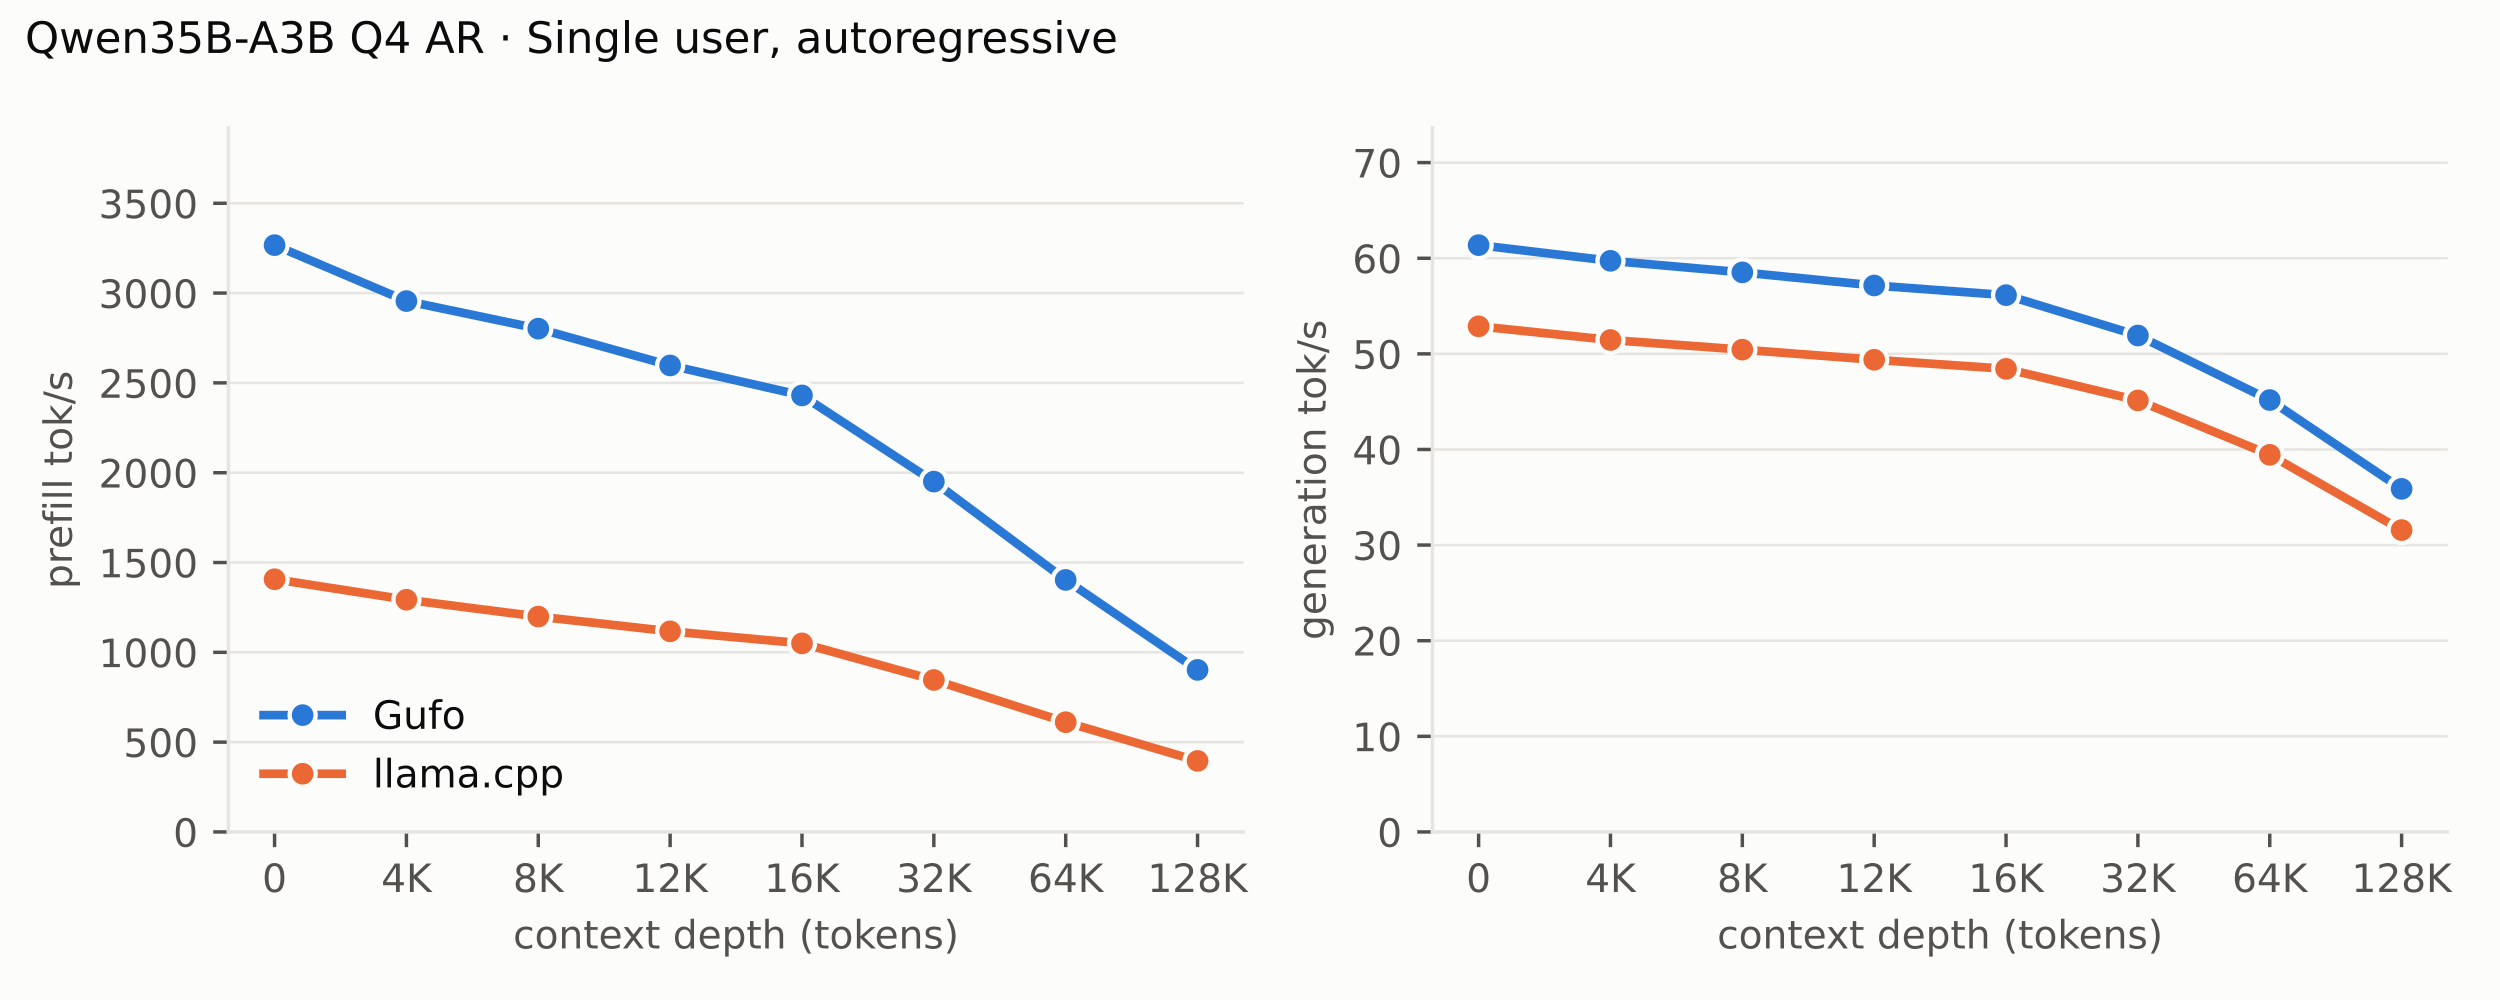
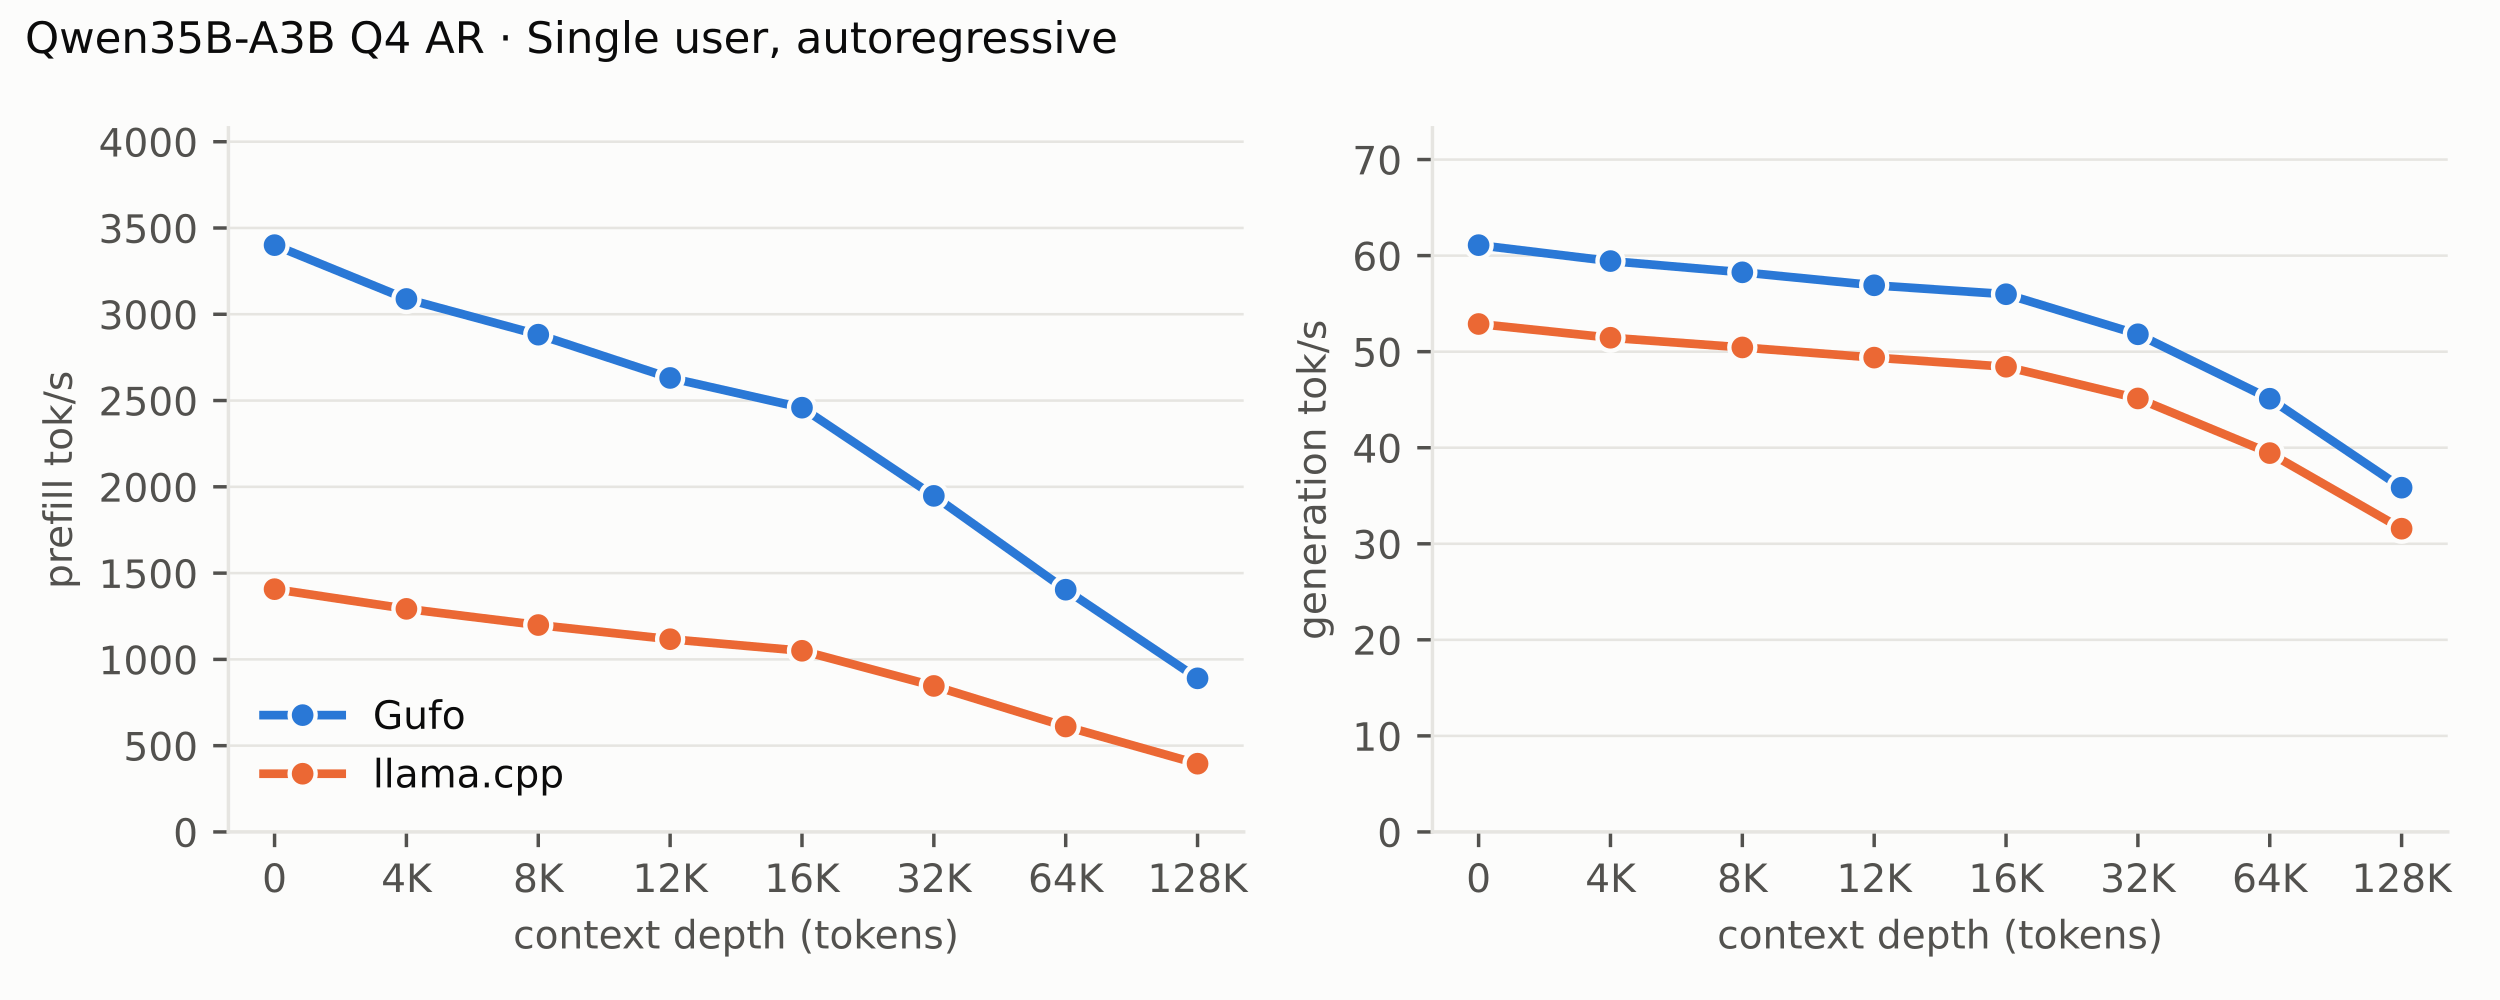
<svg xmlns="http://www.w3.org/2000/svg" xmlns:xlink="http://www.w3.org/1999/xlink" width="576pt" height="230.4pt" viewBox="0 0 576 230.4" version="1.1">
  <defs>
    <style type="text/css">*{stroke-linejoin: round; stroke-linecap: butt}</style>
  </defs>
  <g id="figure_1">
    <g id="patch_1">
      <path d="M 0 230.4 L 576 230.4 L 576 0 L 0 0 z " style="fill: #fcfcfb" />
    </g>
    <g id="axes_1">
      <g id="patch_2">
        <path d="M 52.626 191.679 L 286.549 191.679 L 286.549 29.441 L 52.626 29.441 z " style="fill: #fcfcfb" />
      </g>
      <g id="matplotlib.axis_1">
        <g id="xtick_1">
          <g id="line2d_1">
            <defs>
              <path id="m1ebf051f68" d="M 0 0 L 0 3.5 " style="stroke: #52514e; stroke-width: 0.8" />
            </defs>
            <g>
              <use xlink:href="#m1ebf051f68" x="63.259" y="191.679" style="fill: #52514e; stroke: #52514e; stroke-width: 0.8" />
            </g>
          </g>
          <g id="text_1">
            <text style="font-size: 9px; font-family: 'DejaVu Sans', 'Bitstream Vera Sans', 'Computer Modern Sans Serif', 'Lucida Grande', 'Verdana', 'Geneva', 'Lucid', 'Arial', 'Helvetica', 'Avant Garde', sans-serif; text-anchor: middle; fill: #52514e" x="63.259" y="205.517" transform="rotate(-0 63.25858 205.5172)">0</text>
          </g>
        </g>
        <g id="xtick_2">
          <g id="line2d_2">
            <g>
              <use xlink:href="#m1ebf051f68" x="93.638" y="191.679" style="fill: #52514e; stroke: #52514e; stroke-width: 0.8" />
            </g>
          </g>
          <g id="text_2">
            <text style="font-size: 9px; font-family: 'DejaVu Sans', 'Bitstream Vera Sans', 'Computer Modern Sans Serif', 'Lucida Grande', 'Verdana', 'Geneva', 'Lucid', 'Arial', 'Helvetica', 'Avant Garde', sans-serif; text-anchor: middle; fill: #52514e" x="93.638" y="205.517" transform="rotate(-0 93.63823 205.5172)">4K</text>
          </g>
        </g>
        <g id="xtick_3">
          <g id="line2d_3">
            <g>
              <use xlink:href="#m1ebf051f68" x="124.018" y="191.679" style="fill: #52514e; stroke: #52514e; stroke-width: 0.8" />
            </g>
          </g>
          <g id="text_3">
            <text style="font-size: 9px; font-family: 'DejaVu Sans', 'Bitstream Vera Sans', 'Computer Modern Sans Serif', 'Lucida Grande', 'Verdana', 'Geneva', 'Lucid', 'Arial', 'Helvetica', 'Avant Garde', sans-serif; text-anchor: middle; fill: #52514e" x="124.018" y="205.517" transform="rotate(-0 124.0179 205.5172)">8K</text>
          </g>
        </g>
        <g id="xtick_4">
          <g id="line2d_4">
            <g>
              <use xlink:href="#m1ebf051f68" x="154.398" y="191.679" style="fill: #52514e; stroke: #52514e; stroke-width: 0.8" />
            </g>
          </g>
          <g id="text_4">
            <text style="font-size: 9px; font-family: 'DejaVu Sans', 'Bitstream Vera Sans', 'Computer Modern Sans Serif', 'Lucida Grande', 'Verdana', 'Geneva', 'Lucid', 'Arial', 'Helvetica', 'Avant Garde', sans-serif; text-anchor: middle; fill: #52514e" x="154.398" y="205.517" transform="rotate(-0 154.3975 205.5172)">12K</text>
          </g>
        </g>
        <g id="xtick_5">
          <g id="line2d_5">
            <g>
              <use xlink:href="#m1ebf051f68" x="184.777" y="191.679" style="fill: #52514e; stroke: #52514e; stroke-width: 0.8" />
            </g>
          </g>
          <g id="text_5">
            <text style="font-size: 9px; font-family: 'DejaVu Sans', 'Bitstream Vera Sans', 'Computer Modern Sans Serif', 'Lucida Grande', 'Verdana', 'Geneva', 'Lucid', 'Arial', 'Helvetica', 'Avant Garde', sans-serif; text-anchor: middle; fill: #52514e" x="184.777" y="205.517" transform="rotate(-0 184.7772 205.5172)">16K</text>
          </g>
        </g>
        <g id="xtick_6">
          <g id="line2d_6">
            <g>
              <use xlink:href="#m1ebf051f68" x="215.157" y="191.679" style="fill: #52514e; stroke: #52514e; stroke-width: 0.8" />
            </g>
          </g>
          <g id="text_6">
            <text style="font-size: 9px; font-family: 'DejaVu Sans', 'Bitstream Vera Sans', 'Computer Modern Sans Serif', 'Lucida Grande', 'Verdana', 'Geneva', 'Lucid', 'Arial', 'Helvetica', 'Avant Garde', sans-serif; text-anchor: middle; fill: #52514e" x="215.157" y="205.517" transform="rotate(-0 215.1568 205.5172)">32K</text>
          </g>
        </g>
        <g id="xtick_7">
          <g id="line2d_7">
            <g>
              <use xlink:href="#m1ebf051f68" x="245.536" y="191.679" style="fill: #52514e; stroke: #52514e; stroke-width: 0.8" />
            </g>
          </g>
          <g id="text_7">
            <text style="font-size: 9px; font-family: 'DejaVu Sans', 'Bitstream Vera Sans', 'Computer Modern Sans Serif', 'Lucida Grande', 'Verdana', 'Geneva', 'Lucid', 'Arial', 'Helvetica', 'Avant Garde', sans-serif; text-anchor: middle; fill: #52514e" x="245.536" y="205.517" transform="rotate(-0 245.5365 205.5172)">64K</text>
          </g>
        </g>
        <g id="xtick_8">
          <g id="line2d_8">
            <g>
              <use xlink:href="#m1ebf051f68" x="275.916" y="191.679" style="fill: #52514e; stroke: #52514e; stroke-width: 0.8" />
            </g>
          </g>
          <g id="text_8">
            <text style="font-size: 9px; font-family: 'DejaVu Sans', 'Bitstream Vera Sans', 'Computer Modern Sans Serif', 'Lucida Grande', 'Verdana', 'Geneva', 'Lucid', 'Arial', 'Helvetica', 'Avant Garde', sans-serif; text-anchor: middle; fill: #52514e" x="275.916" y="205.517" transform="rotate(-0 275.9161 205.5172)">128K</text>
          </g>
        </g>
        <g id="text_9">
          <text style="font-size: 9px; font-family: 'DejaVu Sans', 'Bitstream Vera Sans', 'Computer Modern Sans Serif', 'Lucida Grande', 'Verdana', 'Geneva', 'Lucid', 'Arial', 'Helvetica', 'Avant Garde', sans-serif; text-anchor: middle; fill: #52514e" x="169.587" y="218.518" transform="rotate(-0 169.5874 218.5179)">context depth (tokens)</text>
        </g>
      </g>
      <g id="matplotlib.axis_2">
        <g id="ytick_1">
          <g id="line2d_9">
-             <path d="M 52.626 191.679 L 286.549 191.679 " clip-path="url(#p1245cb9a4b)" style="fill: none; stroke: #e6e5e1; stroke-width: 0.6; stroke-linecap: square" />
+             <path d="M 52.626 191.679 L 286.549 191.679 " clip-path="url(#pd41758e7b6)" style="fill: none; stroke: #e6e5e1; stroke-width: 0.6; stroke-linecap: square" />
          </g>
          <g id="line2d_10">
            <defs>
              <path id="m680e5b1e24" d="M 0 0 L -3.5 0 " style="stroke: #52514e; stroke-width: 0.8" />
            </defs>
            <g>
              <use xlink:href="#m680e5b1e24" x="52.626" y="191.679" style="fill: #52514e; stroke: #52514e; stroke-width: 0.8" />
            </g>
          </g>
          <g id="text_10">
            <text style="font-size: 9px; font-family: 'DejaVu Sans', 'Bitstream Vera Sans', 'Computer Modern Sans Serif', 'Lucida Grande', 'Verdana', 'Geneva', 'Lucid', 'Arial', 'Helvetica', 'Avant Garde', sans-serif; text-anchor: end; fill: #52514e" x="45.626" y="195.098" transform="rotate(-0 45.6257 195.0982)">0</text>
          </g>
        </g>
        <g id="ytick_2">
          <g id="line2d_11">
-             <path d="M 52.626 170.987 L 286.549 170.987 " clip-path="url(#p1245cb9a4b)" style="fill: none; stroke: #e6e5e1; stroke-width: 0.6; stroke-linecap: square" />
+             <path d="M 52.626 171.8 L 286.549 171.8 " clip-path="url(#pd41758e7b6)" style="fill: none; stroke: #e6e5e1; stroke-width: 0.6; stroke-linecap: square" />
          </g>
          <g id="line2d_12">
            <g>
-               <use xlink:href="#m680e5b1e24" x="52.626" y="170.987" style="fill: #52514e; stroke: #52514e; stroke-width: 0.8" />
+               <use xlink:href="#m680e5b1e24" x="52.626" y="171.8" style="fill: #52514e; stroke: #52514e; stroke-width: 0.8" />
            </g>
          </g>
          <g id="text_11">
-             <text style="font-size: 9px; font-family: 'DejaVu Sans', 'Bitstream Vera Sans', 'Computer Modern Sans Serif', 'Lucida Grande', 'Verdana', 'Geneva', 'Lucid', 'Arial', 'Helvetica', 'Avant Garde', sans-serif; text-anchor: end; fill: #52514e" x="45.626" y="174.406" transform="rotate(-0 45.6257 174.4063)">500</text>
+             <text style="font-size: 9px; font-family: 'DejaVu Sans', 'Bitstream Vera Sans', 'Computer Modern Sans Serif', 'Lucida Grande', 'Verdana', 'Geneva', 'Lucid', 'Arial', 'Helvetica', 'Avant Garde', sans-serif; text-anchor: end; fill: #52514e" x="45.626" y="175.219" transform="rotate(-0 45.6257 175.2194)">500</text>
          </g>
        </g>
        <g id="ytick_3">
          <g id="line2d_13">
-             <path d="M 52.626 150.296 L 286.549 150.296 " clip-path="url(#p1245cb9a4b)" style="fill: none; stroke: #e6e5e1; stroke-width: 0.6; stroke-linecap: square" />
+             <path d="M 52.626 151.922 L 286.549 151.922 " clip-path="url(#pd41758e7b6)" style="fill: none; stroke: #e6e5e1; stroke-width: 0.6; stroke-linecap: square" />
          </g>
          <g id="line2d_14">
            <g>
-               <use xlink:href="#m680e5b1e24" x="52.626" y="150.296" style="fill: #52514e; stroke: #52514e; stroke-width: 0.8" />
+               <use xlink:href="#m680e5b1e24" x="52.626" y="151.922" style="fill: #52514e; stroke: #52514e; stroke-width: 0.8" />
            </g>
          </g>
          <g id="text_12">
-             <text style="font-size: 9px; font-family: 'DejaVu Sans', 'Bitstream Vera Sans', 'Computer Modern Sans Serif', 'Lucida Grande', 'Verdana', 'Geneva', 'Lucid', 'Arial', 'Helvetica', 'Avant Garde', sans-serif; text-anchor: end; fill: #52514e" x="45.626" y="153.714" transform="rotate(-0 45.6257 153.7145)">1000</text>
+             <text style="font-size: 9px; font-family: 'DejaVu Sans', 'Bitstream Vera Sans', 'Computer Modern Sans Serif', 'Lucida Grande', 'Verdana', 'Geneva', 'Lucid', 'Arial', 'Helvetica', 'Avant Garde', sans-serif; text-anchor: end; fill: #52514e" x="45.626" y="155.341" transform="rotate(-0 45.6257 155.3406)">1000</text>
          </g>
        </g>
        <g id="ytick_4">
          <g id="line2d_15">
-             <path d="M 52.626 129.604 L 286.549 129.604 " clip-path="url(#p1245cb9a4b)" style="fill: none; stroke: #e6e5e1; stroke-width: 0.6; stroke-linecap: square" />
+             <path d="M 52.626 132.043 L 286.549 132.043 " clip-path="url(#pd41758e7b6)" style="fill: none; stroke: #e6e5e1; stroke-width: 0.6; stroke-linecap: square" />
          </g>
          <g id="line2d_16">
            <g>
-               <use xlink:href="#m680e5b1e24" x="52.626" y="129.604" style="fill: #52514e; stroke: #52514e; stroke-width: 0.8" />
+               <use xlink:href="#m680e5b1e24" x="52.626" y="132.043" style="fill: #52514e; stroke: #52514e; stroke-width: 0.8" />
            </g>
          </g>
          <g id="text_13">
-             <text style="font-size: 9px; font-family: 'DejaVu Sans', 'Bitstream Vera Sans', 'Computer Modern Sans Serif', 'Lucida Grande', 'Verdana', 'Geneva', 'Lucid', 'Arial', 'Helvetica', 'Avant Garde', sans-serif; text-anchor: end; fill: #52514e" x="45.626" y="133.023" transform="rotate(-0 45.6257 133.0226)">1500</text>
+             <text style="font-size: 9px; font-family: 'DejaVu Sans', 'Bitstream Vera Sans', 'Computer Modern Sans Serif', 'Lucida Grande', 'Verdana', 'Geneva', 'Lucid', 'Arial', 'Helvetica', 'Avant Garde', sans-serif; text-anchor: end; fill: #52514e" x="45.626" y="135.462" transform="rotate(-0 45.6257 135.4617)">1500</text>
          </g>
        </g>
        <g id="ytick_5">
          <g id="line2d_17">
-             <path d="M 52.626 108.912 L 286.549 108.912 " clip-path="url(#p1245cb9a4b)" style="fill: none; stroke: #e6e5e1; stroke-width: 0.6; stroke-linecap: square" />
+             <path d="M 52.626 112.164 L 286.549 112.164 " clip-path="url(#pd41758e7b6)" style="fill: none; stroke: #e6e5e1; stroke-width: 0.6; stroke-linecap: square" />
          </g>
          <g id="line2d_18">
            <g>
-               <use xlink:href="#m680e5b1e24" x="52.626" y="108.912" style="fill: #52514e; stroke: #52514e; stroke-width: 0.8" />
+               <use xlink:href="#m680e5b1e24" x="52.626" y="112.164" style="fill: #52514e; stroke: #52514e; stroke-width: 0.8" />
            </g>
          </g>
          <g id="text_14">
-             <text style="font-size: 9px; font-family: 'DejaVu Sans', 'Bitstream Vera Sans', 'Computer Modern Sans Serif', 'Lucida Grande', 'Verdana', 'Geneva', 'Lucid', 'Arial', 'Helvetica', 'Avant Garde', sans-serif; text-anchor: end; fill: #52514e" x="45.626" y="112.331" transform="rotate(-0 45.6257 112.3307)">2000</text>
+             <text style="font-size: 9px; font-family: 'DejaVu Sans', 'Bitstream Vera Sans', 'Computer Modern Sans Serif', 'Lucida Grande', 'Verdana', 'Geneva', 'Lucid', 'Arial', 'Helvetica', 'Avant Garde', sans-serif; text-anchor: end; fill: #52514e" x="45.626" y="115.583" transform="rotate(-0 45.6257 115.5829)">2000</text>
          </g>
        </g>
        <g id="ytick_6">
          <g id="line2d_19">
-             <path d="M 52.626 88.22 L 286.549 88.22 " clip-path="url(#p1245cb9a4b)" style="fill: none; stroke: #e6e5e1; stroke-width: 0.6; stroke-linecap: square" />
+             <path d="M 52.626 92.285 L 286.549 92.285 " clip-path="url(#pd41758e7b6)" style="fill: none; stroke: #e6e5e1; stroke-width: 0.6; stroke-linecap: square" />
          </g>
          <g id="line2d_20">
            <g>
-               <use xlink:href="#m680e5b1e24" x="52.626" y="88.22" style="fill: #52514e; stroke: #52514e; stroke-width: 0.8" />
+               <use xlink:href="#m680e5b1e24" x="52.626" y="92.285" style="fill: #52514e; stroke: #52514e; stroke-width: 0.8" />
            </g>
          </g>
          <g id="text_15">
-             <text style="font-size: 9px; font-family: 'DejaVu Sans', 'Bitstream Vera Sans', 'Computer Modern Sans Serif', 'Lucida Grande', 'Verdana', 'Geneva', 'Lucid', 'Arial', 'Helvetica', 'Avant Garde', sans-serif; text-anchor: end; fill: #52514e" x="45.626" y="91.639" transform="rotate(-0 45.6257 91.63877)">2500</text>
+             <text style="font-size: 9px; font-family: 'DejaVu Sans', 'Bitstream Vera Sans', 'Computer Modern Sans Serif', 'Lucida Grande', 'Verdana', 'Geneva', 'Lucid', 'Arial', 'Helvetica', 'Avant Garde', sans-serif; text-anchor: end; fill: #52514e" x="45.626" y="95.704" transform="rotate(-0 45.6257 95.70405)">2500</text>
          </g>
        </g>
        <g id="ytick_7">
          <g id="line2d_21">
-             <path d="M 52.626 67.528 L 286.549 67.528 " clip-path="url(#p1245cb9a4b)" style="fill: none; stroke: #e6e5e1; stroke-width: 0.6; stroke-linecap: square" />
+             <path d="M 52.626 72.406 L 286.549 72.406 " clip-path="url(#pd41758e7b6)" style="fill: none; stroke: #e6e5e1; stroke-width: 0.6; stroke-linecap: square" />
          </g>
          <g id="line2d_22">
            <g>
-               <use xlink:href="#m680e5b1e24" x="52.626" y="67.528" style="fill: #52514e; stroke: #52514e; stroke-width: 0.8" />
+               <use xlink:href="#m680e5b1e24" x="52.626" y="72.406" style="fill: #52514e; stroke: #52514e; stroke-width: 0.8" />
            </g>
          </g>
          <g id="text_16">
-             <text style="font-size: 9px; font-family: 'DejaVu Sans', 'Bitstream Vera Sans', 'Computer Modern Sans Serif', 'Lucida Grande', 'Verdana', 'Geneva', 'Lucid', 'Arial', 'Helvetica', 'Avant Garde', sans-serif; text-anchor: end; fill: #52514e" x="45.626" y="70.947" transform="rotate(-0 45.6257 70.94688)">3000</text>
+             <text style="font-size: 9px; font-family: 'DejaVu Sans', 'Bitstream Vera Sans', 'Computer Modern Sans Serif', 'Lucida Grande', 'Verdana', 'Geneva', 'Lucid', 'Arial', 'Helvetica', 'Avant Garde', sans-serif; text-anchor: end; fill: #52514e" x="45.626" y="75.825" transform="rotate(-0 45.6257 75.82521)">3000</text>
          </g>
        </g>
        <g id="ytick_8">
          <g id="line2d_23">
-             <path d="M 52.626 46.836 L 286.549 46.836 " clip-path="url(#p1245cb9a4b)" style="fill: none; stroke: #e6e5e1; stroke-width: 0.6; stroke-linecap: square" />
+             <path d="M 52.626 52.527 L 286.549 52.527 " clip-path="url(#pd41758e7b6)" style="fill: none; stroke: #e6e5e1; stroke-width: 0.6; stroke-linecap: square" />
          </g>
          <g id="line2d_24">
            <g>
-               <use xlink:href="#m680e5b1e24" x="52.626" y="46.836" style="fill: #52514e; stroke: #52514e; stroke-width: 0.8" />
+               <use xlink:href="#m680e5b1e24" x="52.626" y="52.527" style="fill: #52514e; stroke: #52514e; stroke-width: 0.8" />
            </g>
          </g>
          <g id="text_17">
-             <text style="font-size: 9px; font-family: 'DejaVu Sans', 'Bitstream Vera Sans', 'Computer Modern Sans Serif', 'Lucida Grande', 'Verdana', 'Geneva', 'Lucid', 'Arial', 'Helvetica', 'Avant Garde', sans-serif; text-anchor: end; fill: #52514e" x="45.626" y="50.255" transform="rotate(-0 45.6257 50.25499)">3500</text>
-           </g>
-         </g>
-         <g id="text_18">
+             <text style="font-size: 9px; font-family: 'DejaVu Sans', 'Bitstream Vera Sans', 'Computer Modern Sans Serif', 'Lucida Grande', 'Verdana', 'Geneva', 'Lucid', 'Arial', 'Helvetica', 'Avant Garde', sans-serif; text-anchor: end; fill: #52514e" x="45.626" y="55.946" transform="rotate(-0 45.6257 55.94637)">3500</text>
+           </g>
+         </g>
+         <g id="ytick_9">
+           <g id="line2d_25">
+             <path d="M 52.626 32.649 L 286.549 32.649 " clip-path="url(#pd41758e7b6)" style="fill: none; stroke: #e6e5e1; stroke-width: 0.6; stroke-linecap: square" />
+           </g>
+           <g id="line2d_26">
+             <g>
+               <use xlink:href="#m680e5b1e24" x="52.626" y="32.649" style="fill: #52514e; stroke: #52514e; stroke-width: 0.8" />
+             </g>
+           </g>
+           <g id="text_18">
+             <text style="font-size: 9px; font-family: 'DejaVu Sans', 'Bitstream Vera Sans', 'Computer Modern Sans Serif', 'Lucida Grande', 'Verdana', 'Geneva', 'Lucid', 'Arial', 'Helvetica', 'Avant Garde', sans-serif; text-anchor: end; fill: #52514e" x="45.626" y="36.068" transform="rotate(-0 45.6257 36.06753)">4000</text>
+           </g>
+         </g>
+         <g id="text_19">
          <text style="font-size: 9px; font-family: 'DejaVu Sans', 'Bitstream Vera Sans', 'Computer Modern Sans Serif', 'Lucida Grande', 'Verdana', 'Geneva', 'Lucid', 'Arial', 'Helvetica', 'Avant Garde', sans-serif; text-anchor: middle; fill: #52514e" x="16.559" y="110.56" transform="rotate(-90 16.55859 110.56)">prefill tok/s</text>
        </g>
      </g>
-       <g id="line2d_25">
-         <path d="M 63.259 56.481 L 93.638 69.365 L 124.018 75.723 L 154.398 84.201 L 184.777 91.106 L 215.157 110.959 L 245.536 133.615 L 275.916 154.347 " clip-path="url(#p1245cb9a4b)" style="fill: none; stroke: #2a78d6; stroke-width: 2; stroke-linecap: square" />
+       <g id="line2d_27">
+         <path d="M 63.259 56.481 L 93.638 68.882 L 124.018 77.108 L 154.398 87.08 L 184.777 93.931 L 215.157 114.251 L 245.536 135.867 L 275.916 156.289 " clip-path="url(#pd41758e7b6)" style="fill: none; stroke: #2a78d6; stroke-width: 2; stroke-linecap: square" />
        <defs>
          <path id="m91930ba968" d="M 0 3 C 0.796 3 1.559 2.684 2.121 2.121 C 2.684 1.559 3 0.796 3 0 C 3 -0.796 2.684 -1.559 2.121 -2.121 C 1.559 -2.684 0.796 -3 0 -3 C -0.796 -3 -1.559 -2.684 -2.121 -2.121 C -2.684 -1.559 -3 -0.796 -3 0 C -3 0.796 -2.684 1.559 -2.121 2.121 C -1.559 2.684 -0.796 3 0 3 z " style="stroke: #fcfcfb" />
        </defs>
-         <g clip-path="url(#p1245cb9a4b)">
+         <g clip-path="url(#pd41758e7b6)">
          <use xlink:href="#m91930ba968" x="63.259" y="56.481" style="fill: #2a78d6; stroke: #fcfcfb" />
-           <use xlink:href="#m91930ba968" x="93.638" y="69.365" style="fill: #2a78d6; stroke: #fcfcfb" />
-           <use xlink:href="#m91930ba968" x="124.018" y="75.723" style="fill: #2a78d6; stroke: #fcfcfb" />
-           <use xlink:href="#m91930ba968" x="154.398" y="84.201" style="fill: #2a78d6; stroke: #fcfcfb" />
-           <use xlink:href="#m91930ba968" x="184.777" y="91.106" style="fill: #2a78d6; stroke: #fcfcfb" />
-           <use xlink:href="#m91930ba968" x="215.157" y="110.959" style="fill: #2a78d6; stroke: #fcfcfb" />
-           <use xlink:href="#m91930ba968" x="245.536" y="133.615" style="fill: #2a78d6; stroke: #fcfcfb" />
-           <use xlink:href="#m91930ba968" x="275.916" y="154.347" style="fill: #2a78d6; stroke: #fcfcfb" />
-         </g>
-       </g>
-       <g id="line2d_26">
-         <path d="M 63.259 133.457 L 93.638 138.179 L 124.018 142.061 L 154.398 145.46 L 184.777 148.233 L 215.157 156.666 L 245.536 166.392 L 275.916 175.312 " clip-path="url(#p1245cb9a4b)" style="fill: none; stroke: #eb6834; stroke-width: 2; stroke-linecap: square" />
+           <use xlink:href="#m91930ba968" x="93.638" y="68.882" style="fill: #2a78d6; stroke: #fcfcfb" />
+           <use xlink:href="#m91930ba968" x="124.018" y="77.108" style="fill: #2a78d6; stroke: #fcfcfb" />
+           <use xlink:href="#m91930ba968" x="154.398" y="87.08" style="fill: #2a78d6; stroke: #fcfcfb" />
+           <use xlink:href="#m91930ba968" x="184.777" y="93.931" style="fill: #2a78d6; stroke: #fcfcfb" />
+           <use xlink:href="#m91930ba968" x="215.157" y="114.251" style="fill: #2a78d6; stroke: #fcfcfb" />
+           <use xlink:href="#m91930ba968" x="245.536" y="135.867" style="fill: #2a78d6; stroke: #fcfcfb" />
+           <use xlink:href="#m91930ba968" x="275.916" y="156.289" style="fill: #2a78d6; stroke: #fcfcfb" />
+         </g>
+       </g>
+       <g id="line2d_28">
+         <path d="M 63.259 135.745 L 93.638 140.281 L 124.018 144.011 L 154.398 147.276 L 184.777 149.94 L 215.157 158.042 L 245.536 167.386 L 275.916 175.955 " clip-path="url(#pd41758e7b6)" style="fill: none; stroke: #eb6834; stroke-width: 2; stroke-linecap: square" />
        <defs>
          <path id="ma0614988b8" d="M 0 3 C 0.796 3 1.559 2.684 2.121 2.121 C 2.684 1.559 3 0.796 3 0 C 3 -0.796 2.684 -1.559 2.121 -2.121 C 1.559 -2.684 0.796 -3 0 -3 C -0.796 -3 -1.559 -2.684 -2.121 -2.121 C -2.684 -1.559 -3 -0.796 -3 0 C -3 0.796 -2.684 1.559 -2.121 2.121 C -1.559 2.684 -0.796 3 0 3 z " style="stroke: #fcfcfb" />
        </defs>
-         <g clip-path="url(#p1245cb9a4b)">
-           <use xlink:href="#ma0614988b8" x="63.259" y="133.457" style="fill: #eb6834; stroke: #fcfcfb" />
-           <use xlink:href="#ma0614988b8" x="93.638" y="138.179" style="fill: #eb6834; stroke: #fcfcfb" />
-           <use xlink:href="#ma0614988b8" x="124.018" y="142.061" style="fill: #eb6834; stroke: #fcfcfb" />
-           <use xlink:href="#ma0614988b8" x="154.398" y="145.46" style="fill: #eb6834; stroke: #fcfcfb" />
-           <use xlink:href="#ma0614988b8" x="184.777" y="148.233" style="fill: #eb6834; stroke: #fcfcfb" />
-           <use xlink:href="#ma0614988b8" x="215.157" y="156.666" style="fill: #eb6834; stroke: #fcfcfb" />
-           <use xlink:href="#ma0614988b8" x="245.536" y="166.392" style="fill: #eb6834; stroke: #fcfcfb" />
-           <use xlink:href="#ma0614988b8" x="275.916" y="175.312" style="fill: #eb6834; stroke: #fcfcfb" />
+         <g clip-path="url(#pd41758e7b6)">
+           <use xlink:href="#ma0614988b8" x="63.259" y="135.745" style="fill: #eb6834; stroke: #fcfcfb" />
+           <use xlink:href="#ma0614988b8" x="93.638" y="140.281" style="fill: #eb6834; stroke: #fcfcfb" />
+           <use xlink:href="#ma0614988b8" x="124.018" y="144.011" style="fill: #eb6834; stroke: #fcfcfb" />
+           <use xlink:href="#ma0614988b8" x="154.398" y="147.276" style="fill: #eb6834; stroke: #fcfcfb" />
+           <use xlink:href="#ma0614988b8" x="184.777" y="149.94" style="fill: #eb6834; stroke: #fcfcfb" />
+           <use xlink:href="#ma0614988b8" x="215.157" y="158.042" style="fill: #eb6834; stroke: #fcfcfb" />
+           <use xlink:href="#ma0614988b8" x="245.536" y="167.386" style="fill: #eb6834; stroke: #fcfcfb" />
+           <use xlink:href="#ma0614988b8" x="275.916" y="175.955" style="fill: #eb6834; stroke: #fcfcfb" />
        </g>
      </g>
      <g id="patch_3">
        <path d="M 52.626 191.679 L 52.626 29.441 " style="fill: none; stroke: #e6e5e1; stroke-width: 0.8; stroke-linejoin: miter; stroke-linecap: square" />
      </g>
      <g id="patch_4">
        <path d="M 52.626 191.679 L 286.549 191.679 " style="fill: none; stroke: #e6e5e1; stroke-width: 0.8; stroke-linejoin: miter; stroke-linecap: square" />
      </g>
      <g id="legend_1">
-         <g id="line2d_27">
+         <g id="line2d_29">
          <path d="M 60.726 164.766 L 69.726 164.766 L 78.726 164.766 " style="fill: none; stroke: #2a78d6; stroke-width: 2; stroke-linecap: square" />
          <g>
            <use xlink:href="#m91930ba968" x="69.726" y="164.766" style="fill: #2a78d6; stroke: #fcfcfb" />
          </g>
        </g>
-         <g id="text_19">
+         <g id="text_20">
          <text style="font-size: 9px; font-family: 'DejaVu Sans', 'Bitstream Vera Sans', 'Computer Modern Sans Serif', 'Lucida Grande', 'Verdana', 'Geneva', 'Lucid', 'Arial', 'Helvetica', 'Avant Garde', sans-serif; text-anchor: start; fill: #0b0b0b" x="85.926" y="167.916" transform="rotate(-0 85.9257 167.9165)">Gufo</text>
        </g>
-         <g id="line2d_28">
+         <g id="line2d_30">
          <path d="M 60.726 178.267 L 69.726 178.267 L 78.726 178.267 " style="fill: none; stroke: #eb6834; stroke-width: 2; stroke-linecap: square" />
          <g>
            <use xlink:href="#ma0614988b8" x="69.726" y="178.267" style="fill: #eb6834; stroke: #fcfcfb" />
          </g>
        </g>
-         <g id="text_20">
+         <g id="text_21">
          <text style="font-size: 9px; font-family: 'DejaVu Sans', 'Bitstream Vera Sans', 'Computer Modern Sans Serif', 'Lucida Grande', 'Verdana', 'Geneva', 'Lucid', 'Arial', 'Helvetica', 'Avant Garde', sans-serif; text-anchor: start; fill: #0b0b0b" x="85.926" y="181.417" transform="rotate(-0 85.9257 181.4172)">llama.cpp</text>
        </g>
      </g>
    </g>
    <g id="axes_2">
      <g id="patch_5">
        <path d="M 330.039 191.679 L 563.963 191.679 L 563.963 29.441 L 330.039 29.441 z " style="fill: #fcfcfb" />
      </g>
      <g id="matplotlib.axis_3">
        <g id="xtick_9">
-           <g id="line2d_29">
+           <g id="line2d_31">
            <g>
              <use xlink:href="#m1ebf051f68" x="340.672" y="191.679" style="fill: #52514e; stroke: #52514e; stroke-width: 0.8" />
            </g>
          </g>
-           <g id="text_21">
+           <g id="text_22">
            <text style="font-size: 9px; font-family: 'DejaVu Sans', 'Bitstream Vera Sans', 'Computer Modern Sans Serif', 'Lucida Grande', 'Verdana', 'Geneva', 'Lucid', 'Arial', 'Helvetica', 'Avant Garde', sans-serif; text-anchor: middle; fill: #52514e" x="340.672" y="205.517" transform="rotate(-0 340.6723 205.5172)">0</text>
          </g>
        </g>
        <g id="xtick_10">
-           <g id="line2d_30">
+           <g id="line2d_32">
            <g>
              <use xlink:href="#m1ebf051f68" x="371.052" y="191.679" style="fill: #52514e; stroke: #52514e; stroke-width: 0.8" />
            </g>
          </g>
-           <g id="text_22">
+           <g id="text_23">
            <text style="font-size: 9px; font-family: 'DejaVu Sans', 'Bitstream Vera Sans', 'Computer Modern Sans Serif', 'Lucida Grande', 'Verdana', 'Geneva', 'Lucid', 'Arial', 'Helvetica', 'Avant Garde', sans-serif; text-anchor: middle; fill: #52514e" x="371.052" y="205.517" transform="rotate(-0 371.052 205.5172)">4K</text>
          </g>
        </g>
        <g id="xtick_11">
-           <g id="line2d_31">
+           <g id="line2d_33">
            <g>
              <use xlink:href="#m1ebf051f68" x="401.432" y="191.679" style="fill: #52514e; stroke: #52514e; stroke-width: 0.8" />
            </g>
          </g>
-           <g id="text_23">
+           <g id="text_24">
            <text style="font-size: 9px; font-family: 'DejaVu Sans', 'Bitstream Vera Sans', 'Computer Modern Sans Serif', 'Lucida Grande', 'Verdana', 'Geneva', 'Lucid', 'Arial', 'Helvetica', 'Avant Garde', sans-serif; text-anchor: middle; fill: #52514e" x="401.432" y="205.517" transform="rotate(-0 401.4316 205.5172)">8K</text>
          </g>
        </g>
        <g id="xtick_12">
-           <g id="line2d_32">
+           <g id="line2d_34">
            <g>
              <use xlink:href="#m1ebf051f68" x="431.811" y="191.679" style="fill: #52514e; stroke: #52514e; stroke-width: 0.8" />
            </g>
          </g>
-           <g id="text_24">
+           <g id="text_25">
            <text style="font-size: 9px; font-family: 'DejaVu Sans', 'Bitstream Vera Sans', 'Computer Modern Sans Serif', 'Lucida Grande', 'Verdana', 'Geneva', 'Lucid', 'Arial', 'Helvetica', 'Avant Garde', sans-serif; text-anchor: middle; fill: #52514e" x="431.811" y="205.517" transform="rotate(-0 431.8113 205.5172)">12K</text>
          </g>
        </g>
        <g id="xtick_13">
-           <g id="line2d_33">
+           <g id="line2d_35">
            <g>
              <use xlink:href="#m1ebf051f68" x="462.191" y="191.679" style="fill: #52514e; stroke: #52514e; stroke-width: 0.8" />
            </g>
          </g>
-           <g id="text_25">
+           <g id="text_26">
            <text style="font-size: 9px; font-family: 'DejaVu Sans', 'Bitstream Vera Sans', 'Computer Modern Sans Serif', 'Lucida Grande', 'Verdana', 'Geneva', 'Lucid', 'Arial', 'Helvetica', 'Avant Garde', sans-serif; text-anchor: middle; fill: #52514e" x="462.191" y="205.517" transform="rotate(-0 462.1909 205.5172)">16K</text>
          </g>
        </g>
        <g id="xtick_14">
-           <g id="line2d_34">
+           <g id="line2d_36">
            <g>
              <use xlink:href="#m1ebf051f68" x="492.571" y="191.679" style="fill: #52514e; stroke: #52514e; stroke-width: 0.8" />
            </g>
          </g>
-           <g id="text_26">
+           <g id="text_27">
            <text style="font-size: 9px; font-family: 'DejaVu Sans', 'Bitstream Vera Sans', 'Computer Modern Sans Serif', 'Lucida Grande', 'Verdana', 'Geneva', 'Lucid', 'Arial', 'Helvetica', 'Avant Garde', sans-serif; text-anchor: middle; fill: #52514e" x="492.571" y="205.517" transform="rotate(-0 492.5706 205.5172)">32K</text>
          </g>
        </g>
        <g id="xtick_15">
-           <g id="line2d_35">
+           <g id="line2d_37">
            <g>
              <use xlink:href="#m1ebf051f68" x="522.95" y="191.679" style="fill: #52514e; stroke: #52514e; stroke-width: 0.8" />
            </g>
          </g>
-           <g id="text_27">
+           <g id="text_28">
            <text style="font-size: 9px; font-family: 'DejaVu Sans', 'Bitstream Vera Sans', 'Computer Modern Sans Serif', 'Lucida Grande', 'Verdana', 'Geneva', 'Lucid', 'Arial', 'Helvetica', 'Avant Garde', sans-serif; text-anchor: middle; fill: #52514e" x="522.95" y="205.517" transform="rotate(-0 522.9502 205.5172)">64K</text>
          </g>
        </g>
        <g id="xtick_16">
-           <g id="line2d_36">
+           <g id="line2d_38">
            <g>
              <use xlink:href="#m1ebf051f68" x="553.33" y="191.679" style="fill: #52514e; stroke: #52514e; stroke-width: 0.8" />
            </g>
          </g>
-           <g id="text_28">
+           <g id="text_29">
            <text style="font-size: 9px; font-family: 'DejaVu Sans', 'Bitstream Vera Sans', 'Computer Modern Sans Serif', 'Lucida Grande', 'Verdana', 'Geneva', 'Lucid', 'Arial', 'Helvetica', 'Avant Garde', sans-serif; text-anchor: middle; fill: #52514e" x="553.33" y="205.517" transform="rotate(-0 553.3299 205.5172)">128K</text>
          </g>
        </g>
-         <g id="text_29">
+         <g id="text_30">
          <text style="font-size: 9px; font-family: 'DejaVu Sans', 'Bitstream Vera Sans', 'Computer Modern Sans Serif', 'Lucida Grande', 'Verdana', 'Geneva', 'Lucid', 'Arial', 'Helvetica', 'Avant Garde', sans-serif; text-anchor: middle; fill: #52514e" x="447.001" y="218.518" transform="rotate(-0 447.0011 218.5179)">context depth (tokens)</text>
        </g>
      </g>
      <g id="matplotlib.axis_4">
-         <g id="ytick_9">
-           <g id="line2d_37">
-             <path d="M 330.039 191.679 L 563.963 191.679 " clip-path="url(#pfcade36f7c)" style="fill: none; stroke: #e6e5e1; stroke-width: 0.6; stroke-linecap: square" />
-           </g>
-           <g id="line2d_38">
-             <g>
-               <use xlink:href="#m680e5b1e24" x="330.039" y="191.679" style="fill: #52514e; stroke: #52514e; stroke-width: 0.8" />
-             </g>
-           </g>
-           <g id="text_30">
-             <text style="font-size: 9px; font-family: 'DejaVu Sans', 'Bitstream Vera Sans', 'Computer Modern Sans Serif', 'Lucida Grande', 'Verdana', 'Geneva', 'Lucid', 'Arial', 'Helvetica', 'Avant Garde', sans-serif; text-anchor: end; fill: #52514e" x="323.039" y="195.098" transform="rotate(-0 323.0395 195.0982)">0</text>
-           </g>
-         </g>
        <g id="ytick_10">
          <g id="line2d_39">
-             <path d="M 330.039 169.649 L 563.963 169.649 " clip-path="url(#pfcade36f7c)" style="fill: none; stroke: #e6e5e1; stroke-width: 0.6; stroke-linecap: square" />
+             <path d="M 330.039 191.679 L 563.963 191.679 " clip-path="url(#pc69065fbe7)" style="fill: none; stroke: #e6e5e1; stroke-width: 0.6; stroke-linecap: square" />
          </g>
          <g id="line2d_40">
            <g>
-               <use xlink:href="#m680e5b1e24" x="330.039" y="169.649" style="fill: #52514e; stroke: #52514e; stroke-width: 0.8" />
+               <use xlink:href="#m680e5b1e24" x="330.039" y="191.679" style="fill: #52514e; stroke: #52514e; stroke-width: 0.8" />
            </g>
          </g>
          <g id="text_31">
-             <text style="font-size: 9px; font-family: 'DejaVu Sans', 'Bitstream Vera Sans', 'Computer Modern Sans Serif', 'Lucida Grande', 'Verdana', 'Geneva', 'Lucid', 'Arial', 'Helvetica', 'Avant Garde', sans-serif; text-anchor: end; fill: #52514e" x="323.039" y="173.068" transform="rotate(-0 323.0395 173.0681)">10</text>
+             <text style="font-size: 9px; font-family: 'DejaVu Sans', 'Bitstream Vera Sans', 'Computer Modern Sans Serif', 'Lucida Grande', 'Verdana', 'Geneva', 'Lucid', 'Arial', 'Helvetica', 'Avant Garde', sans-serif; text-anchor: end; fill: #52514e" x="323.039" y="195.098" transform="rotate(-0 323.0395 195.0982)">0</text>
          </g>
        </g>
        <g id="ytick_11">
          <g id="line2d_41">
-             <path d="M 330.039 147.619 L 563.963 147.619 " clip-path="url(#pfcade36f7c)" style="fill: none; stroke: #e6e5e1; stroke-width: 0.6; stroke-linecap: square" />
+             <path d="M 330.039 169.548 L 563.963 169.548 " clip-path="url(#pc69065fbe7)" style="fill: none; stroke: #e6e5e1; stroke-width: 0.6; stroke-linecap: square" />
          </g>
          <g id="line2d_42">
            <g>
-               <use xlink:href="#m680e5b1e24" x="330.039" y="147.619" style="fill: #52514e; stroke: #52514e; stroke-width: 0.8" />
+               <use xlink:href="#m680e5b1e24" x="330.039" y="169.548" style="fill: #52514e; stroke: #52514e; stroke-width: 0.8" />
            </g>
          </g>
          <g id="text_32">
-             <text style="font-size: 9px; font-family: 'DejaVu Sans', 'Bitstream Vera Sans', 'Computer Modern Sans Serif', 'Lucida Grande', 'Verdana', 'Geneva', 'Lucid', 'Arial', 'Helvetica', 'Avant Garde', sans-serif; text-anchor: end; fill: #52514e" x="323.039" y="151.038" transform="rotate(-0 323.0395 151.038)">20</text>
+             <text style="font-size: 9px; font-family: 'DejaVu Sans', 'Bitstream Vera Sans', 'Computer Modern Sans Serif', 'Lucida Grande', 'Verdana', 'Geneva', 'Lucid', 'Arial', 'Helvetica', 'Avant Garde', sans-serif; text-anchor: end; fill: #52514e" x="323.039" y="172.967" transform="rotate(-0 323.0395 172.9672)">10</text>
          </g>
        </g>
        <g id="ytick_12">
          <g id="line2d_43">
-             <path d="M 330.039 125.589 L 563.963 125.589 " clip-path="url(#pfcade36f7c)" style="fill: none; stroke: #e6e5e1; stroke-width: 0.6; stroke-linecap: square" />
+             <path d="M 330.039 147.417 L 563.963 147.417 " clip-path="url(#pc69065fbe7)" style="fill: none; stroke: #e6e5e1; stroke-width: 0.6; stroke-linecap: square" />
          </g>
          <g id="line2d_44">
            <g>
-               <use xlink:href="#m680e5b1e24" x="330.039" y="125.589" style="fill: #52514e; stroke: #52514e; stroke-width: 0.8" />
+               <use xlink:href="#m680e5b1e24" x="330.039" y="147.417" style="fill: #52514e; stroke: #52514e; stroke-width: 0.8" />
            </g>
          </g>
          <g id="text_33">
-             <text style="font-size: 9px; font-family: 'DejaVu Sans', 'Bitstream Vera Sans', 'Computer Modern Sans Serif', 'Lucida Grande', 'Verdana', 'Geneva', 'Lucid', 'Arial', 'Helvetica', 'Avant Garde', sans-serif; text-anchor: end; fill: #52514e" x="323.039" y="129.008" transform="rotate(-0 323.0395 129.0079)">30</text>
+             <text style="font-size: 9px; font-family: 'DejaVu Sans', 'Bitstream Vera Sans', 'Computer Modern Sans Serif', 'Lucida Grande', 'Verdana', 'Geneva', 'Lucid', 'Arial', 'Helvetica', 'Avant Garde', sans-serif; text-anchor: end; fill: #52514e" x="323.039" y="150.836" transform="rotate(-0 323.0395 150.8361)">20</text>
          </g>
        </g>
        <g id="ytick_13">
          <g id="line2d_45">
-             <path d="M 330.039 103.559 L 563.963 103.559 " clip-path="url(#pfcade36f7c)" style="fill: none; stroke: #e6e5e1; stroke-width: 0.6; stroke-linecap: square" />
+             <path d="M 330.039 125.286 L 563.963 125.286 " clip-path="url(#pc69065fbe7)" style="fill: none; stroke: #e6e5e1; stroke-width: 0.6; stroke-linecap: square" />
          </g>
          <g id="line2d_46">
            <g>
-               <use xlink:href="#m680e5b1e24" x="330.039" y="103.559" style="fill: #52514e; stroke: #52514e; stroke-width: 0.8" />
+               <use xlink:href="#m680e5b1e24" x="330.039" y="125.286" style="fill: #52514e; stroke: #52514e; stroke-width: 0.8" />
            </g>
          </g>
          <g id="text_34">
-             <text style="font-size: 9px; font-family: 'DejaVu Sans', 'Bitstream Vera Sans', 'Computer Modern Sans Serif', 'Lucida Grande', 'Verdana', 'Geneva', 'Lucid', 'Arial', 'Helvetica', 'Avant Garde', sans-serif; text-anchor: end; fill: #52514e" x="323.039" y="106.978" transform="rotate(-0 323.0395 106.9778)">40</text>
+             <text style="font-size: 9px; font-family: 'DejaVu Sans', 'Bitstream Vera Sans', 'Computer Modern Sans Serif', 'Lucida Grande', 'Verdana', 'Geneva', 'Lucid', 'Arial', 'Helvetica', 'Avant Garde', sans-serif; text-anchor: end; fill: #52514e" x="323.039" y="128.705" transform="rotate(-0 323.0395 128.705)">30</text>
          </g>
        </g>
        <g id="ytick_14">
          <g id="line2d_47">
-             <path d="M 330.039 81.529 L 563.963 81.529 " clip-path="url(#pfcade36f7c)" style="fill: none; stroke: #e6e5e1; stroke-width: 0.6; stroke-linecap: square" />
+             <path d="M 330.039 103.155 L 563.963 103.155 " clip-path="url(#pc69065fbe7)" style="fill: none; stroke: #e6e5e1; stroke-width: 0.6; stroke-linecap: square" />
          </g>
          <g id="line2d_48">
            <g>
-               <use xlink:href="#m680e5b1e24" x="330.039" y="81.529" style="fill: #52514e; stroke: #52514e; stroke-width: 0.8" />
+               <use xlink:href="#m680e5b1e24" x="330.039" y="103.155" style="fill: #52514e; stroke: #52514e; stroke-width: 0.8" />
            </g>
          </g>
          <g id="text_35">
-             <text style="font-size: 9px; font-family: 'DejaVu Sans', 'Bitstream Vera Sans', 'Computer Modern Sans Serif', 'Lucida Grande', 'Verdana', 'Geneva', 'Lucid', 'Arial', 'Helvetica', 'Avant Garde', sans-serif; text-anchor: end; fill: #52514e" x="323.039" y="84.948" transform="rotate(-0 323.0395 84.94771)">50</text>
+             <text style="font-size: 9px; font-family: 'DejaVu Sans', 'Bitstream Vera Sans', 'Computer Modern Sans Serif', 'Lucida Grande', 'Verdana', 'Geneva', 'Lucid', 'Arial', 'Helvetica', 'Avant Garde', sans-serif; text-anchor: end; fill: #52514e" x="323.039" y="106.574" transform="rotate(-0 323.0395 106.5739)">40</text>
          </g>
        </g>
        <g id="ytick_15">
          <g id="line2d_49">
-             <path d="M 330.039 59.499 L 563.963 59.499 " clip-path="url(#pfcade36f7c)" style="fill: none; stroke: #e6e5e1; stroke-width: 0.6; stroke-linecap: square" />
+             <path d="M 330.039 81.024 L 563.963 81.024 " clip-path="url(#pc69065fbe7)" style="fill: none; stroke: #e6e5e1; stroke-width: 0.6; stroke-linecap: square" />
          </g>
          <g id="line2d_50">
            <g>
-               <use xlink:href="#m680e5b1e24" x="330.039" y="59.499" style="fill: #52514e; stroke: #52514e; stroke-width: 0.8" />
+               <use xlink:href="#m680e5b1e24" x="330.039" y="81.024" style="fill: #52514e; stroke: #52514e; stroke-width: 0.8" />
            </g>
          </g>
          <g id="text_36">
-             <text style="font-size: 9px; font-family: 'DejaVu Sans', 'Bitstream Vera Sans', 'Computer Modern Sans Serif', 'Lucida Grande', 'Verdana', 'Geneva', 'Lucid', 'Arial', 'Helvetica', 'Avant Garde', sans-serif; text-anchor: end; fill: #52514e" x="323.039" y="62.918" transform="rotate(-0 323.0395 62.9176)">60</text>
+             <text style="font-size: 9px; font-family: 'DejaVu Sans', 'Bitstream Vera Sans', 'Computer Modern Sans Serif', 'Lucida Grande', 'Verdana', 'Geneva', 'Lucid', 'Arial', 'Helvetica', 'Avant Garde', sans-serif; text-anchor: end; fill: #52514e" x="323.039" y="84.443" transform="rotate(-0 323.0395 84.44285)">50</text>
          </g>
        </g>
        <g id="ytick_16">
          <g id="line2d_51">
-             <path d="M 330.039 37.469 L 563.963 37.469 " clip-path="url(#pfcade36f7c)" style="fill: none; stroke: #e6e5e1; stroke-width: 0.6; stroke-linecap: square" />
+             <path d="M 330.039 58.893 L 563.963 58.893 " clip-path="url(#pc69065fbe7)" style="fill: none; stroke: #e6e5e1; stroke-width: 0.6; stroke-linecap: square" />
          </g>
          <g id="line2d_52">
            <g>
-               <use xlink:href="#m680e5b1e24" x="330.039" y="37.469" style="fill: #52514e; stroke: #52514e; stroke-width: 0.8" />
+               <use xlink:href="#m680e5b1e24" x="330.039" y="58.893" style="fill: #52514e; stroke: #52514e; stroke-width: 0.8" />
            </g>
          </g>
          <g id="text_37">
-             <text style="font-size: 9px; font-family: 'DejaVu Sans', 'Bitstream Vera Sans', 'Computer Modern Sans Serif', 'Lucida Grande', 'Verdana', 'Geneva', 'Lucid', 'Arial', 'Helvetica', 'Avant Garde', sans-serif; text-anchor: end; fill: #52514e" x="323.039" y="40.887" transform="rotate(-0 323.0395 40.8875)">70</text>
-           </g>
-         </g>
-         <g id="text_38">
+             <text style="font-size: 9px; font-family: 'DejaVu Sans', 'Bitstream Vera Sans', 'Computer Modern Sans Serif', 'Lucida Grande', 'Verdana', 'Geneva', 'Lucid', 'Arial', 'Helvetica', 'Avant Garde', sans-serif; text-anchor: end; fill: #52514e" x="323.039" y="62.312" transform="rotate(-0 323.0395 62.31177)">60</text>
+           </g>
+         </g>
+         <g id="ytick_17">
+           <g id="line2d_53">
+             <path d="M 330.039 36.762 L 563.963 36.762 " clip-path="url(#pc69065fbe7)" style="fill: none; stroke: #e6e5e1; stroke-width: 0.6; stroke-linecap: square" />
+           </g>
+           <g id="line2d_54">
+             <g>
+               <use xlink:href="#m680e5b1e24" x="330.039" y="36.762" style="fill: #52514e; stroke: #52514e; stroke-width: 0.8" />
+             </g>
+           </g>
+           <g id="text_38">
+             <text style="font-size: 9px; font-family: 'DejaVu Sans', 'Bitstream Vera Sans', 'Computer Modern Sans Serif', 'Lucida Grande', 'Verdana', 'Geneva', 'Lucid', 'Arial', 'Helvetica', 'Avant Garde', sans-serif; text-anchor: end; fill: #52514e" x="323.039" y="40.181" transform="rotate(-0 323.0395 40.18069)">70</text>
+           </g>
+         </g>
+         <g id="text_39">
          <text style="font-size: 9px; font-family: 'DejaVu Sans', 'Bitstream Vera Sans', 'Computer Modern Sans Serif', 'Lucida Grande', 'Verdana', 'Geneva', 'Lucid', 'Arial', 'Helvetica', 'Avant Garde', sans-serif; text-anchor: middle; fill: #52514e" x="305.425" y="110.56" transform="rotate(-90 305.4248 110.56)">generation tok/s</text>
        </g>
      </g>
-       <g id="line2d_53">
-         <path d="M 340.672 56.481 L 371.052 60.093 L 401.432 62.759 L 431.811 65.777 L 462.191 68.002 L 492.571 77.299 L 522.95 92.169 L 553.33 112.635 " clip-path="url(#pfcade36f7c)" style="fill: none; stroke: #2a78d6; stroke-width: 2; stroke-linecap: square" />
-         <g clip-path="url(#pfcade36f7c)">
+       <g id="line2d_55">
+         <path d="M 340.672 56.481 L 371.052 60.154 L 401.432 62.744 L 431.811 65.731 L 462.191 67.79 L 492.571 77.018 L 522.95 91.868 L 553.33 112.362 " clip-path="url(#pc69065fbe7)" style="fill: none; stroke: #2a78d6; stroke-width: 2; stroke-linecap: square" />
+         <g clip-path="url(#pc69065fbe7)">
          <use xlink:href="#m91930ba968" x="340.672" y="56.481" style="fill: #2a78d6; stroke: #fcfcfb" />
-           <use xlink:href="#m91930ba968" x="371.052" y="60.093" style="fill: #2a78d6; stroke: #fcfcfb" />
-           <use xlink:href="#m91930ba968" x="401.432" y="62.759" style="fill: #2a78d6; stroke: #fcfcfb" />
-           <use xlink:href="#m91930ba968" x="431.811" y="65.777" style="fill: #2a78d6; stroke: #fcfcfb" />
-           <use xlink:href="#m91930ba968" x="462.191" y="68.002" style="fill: #2a78d6; stroke: #fcfcfb" />
-           <use xlink:href="#m91930ba968" x="492.571" y="77.299" style="fill: #2a78d6; stroke: #fcfcfb" />
-           <use xlink:href="#m91930ba968" x="522.95" y="92.169" style="fill: #2a78d6; stroke: #fcfcfb" />
-           <use xlink:href="#m91930ba968" x="553.33" y="112.635" style="fill: #2a78d6; stroke: #fcfcfb" />
-         </g>
-       </g>
-       <g id="line2d_54">
-         <path d="M 340.672 75.184 L 371.052 78.334 L 401.432 80.559 L 431.811 82.895 L 462.191 84.987 L 492.571 92.257 L 522.95 104.793 L 553.33 122.13 " clip-path="url(#pfcade36f7c)" style="fill: none; stroke: #eb6834; stroke-width: 2; stroke-linecap: square" />
-         <g clip-path="url(#pfcade36f7c)">
-           <use xlink:href="#ma0614988b8" x="340.672" y="75.184" style="fill: #eb6834; stroke: #fcfcfb" />
-           <use xlink:href="#ma0614988b8" x="371.052" y="78.334" style="fill: #eb6834; stroke: #fcfcfb" />
-           <use xlink:href="#ma0614988b8" x="401.432" y="80.559" style="fill: #eb6834; stroke: #fcfcfb" />
-           <use xlink:href="#ma0614988b8" x="431.811" y="82.895" style="fill: #eb6834; stroke: #fcfcfb" />
-           <use xlink:href="#ma0614988b8" x="462.191" y="84.987" style="fill: #eb6834; stroke: #fcfcfb" />
-           <use xlink:href="#ma0614988b8" x="492.571" y="92.257" style="fill: #eb6834; stroke: #fcfcfb" />
-           <use xlink:href="#ma0614988b8" x="522.95" y="104.793" style="fill: #eb6834; stroke: #fcfcfb" />
-           <use xlink:href="#ma0614988b8" x="553.33" y="122.13" style="fill: #eb6834; stroke: #fcfcfb" />
+           <use xlink:href="#m91930ba968" x="371.052" y="60.154" style="fill: #2a78d6; stroke: #fcfcfb" />
+           <use xlink:href="#m91930ba968" x="401.432" y="62.744" style="fill: #2a78d6; stroke: #fcfcfb" />
+           <use xlink:href="#m91930ba968" x="431.811" y="65.731" style="fill: #2a78d6; stroke: #fcfcfb" />
+           <use xlink:href="#m91930ba968" x="462.191" y="67.79" style="fill: #2a78d6; stroke: #fcfcfb" />
+           <use xlink:href="#m91930ba968" x="492.571" y="77.018" style="fill: #2a78d6; stroke: #fcfcfb" />
+           <use xlink:href="#m91930ba968" x="522.95" y="91.868" style="fill: #2a78d6; stroke: #fcfcfb" />
+           <use xlink:href="#m91930ba968" x="553.33" y="112.362" style="fill: #2a78d6; stroke: #fcfcfb" />
+         </g>
+       </g>
+       <g id="line2d_56">
+         <path d="M 340.672 74.65 L 371.052 77.815 L 401.432 80.05 L 431.811 82.396 L 462.191 84.498 L 492.571 91.802 L 522.95 104.394 L 553.33 121.811 " clip-path="url(#pc69065fbe7)" style="fill: none; stroke: #eb6834; stroke-width: 2; stroke-linecap: square" />
+         <g clip-path="url(#pc69065fbe7)">
+           <use xlink:href="#ma0614988b8" x="340.672" y="74.65" style="fill: #eb6834; stroke: #fcfcfb" />
+           <use xlink:href="#ma0614988b8" x="371.052" y="77.815" style="fill: #eb6834; stroke: #fcfcfb" />
+           <use xlink:href="#ma0614988b8" x="401.432" y="80.05" style="fill: #eb6834; stroke: #fcfcfb" />
+           <use xlink:href="#ma0614988b8" x="431.811" y="82.396" style="fill: #eb6834; stroke: #fcfcfb" />
+           <use xlink:href="#ma0614988b8" x="462.191" y="84.498" style="fill: #eb6834; stroke: #fcfcfb" />
+           <use xlink:href="#ma0614988b8" x="492.571" y="91.802" style="fill: #eb6834; stroke: #fcfcfb" />
+           <use xlink:href="#ma0614988b8" x="522.95" y="104.394" style="fill: #eb6834; stroke: #fcfcfb" />
+           <use xlink:href="#ma0614988b8" x="553.33" y="121.811" style="fill: #eb6834; stroke: #fcfcfb" />
        </g>
      </g>
      <g id="patch_6">
        <path d="M 330.039 191.679 L 330.039 29.441 " style="fill: none; stroke: #e6e5e1; stroke-width: 0.8; stroke-linejoin: miter; stroke-linecap: square" />
      </g>
      <g id="patch_7">
        <path d="M 330.039 191.679 L 563.963 191.679 " style="fill: none; stroke: #e6e5e1; stroke-width: 0.8; stroke-linejoin: miter; stroke-linecap: square" />
      </g>
    </g>
-     <g id="text_39">
+     <g id="text_40">
      <text style="font-size: 10px; font-family: 'DejaVu Sans', 'Bitstream Vera Sans', 'Computer Modern Sans Serif', 'Lucida Grande', 'Verdana', 'Geneva', 'Lucid', 'Arial', 'Helvetica', 'Avant Garde', sans-serif; text-anchor: start; fill: #0b0b0b" x="5.76" y="12.206" transform="rotate(-0 5.76 12.20644)">Qwen35B-A3B Q4 AR · Single user, autoregressive</text>
    </g>
  </g>
  <defs>
-     <clipPath id="p1245cb9a4b">
+     <clipPath id="pd41758e7b6">
      <rect x="52.626" y="29.441" width="233.923" height="162.239" />
    </clipPath>
-     <clipPath id="pfcade36f7c">
+     <clipPath id="pc69065fbe7">
      <rect x="330.039" y="29.441" width="233.923" height="162.239" />
    </clipPath>
  </defs>
</svg>
